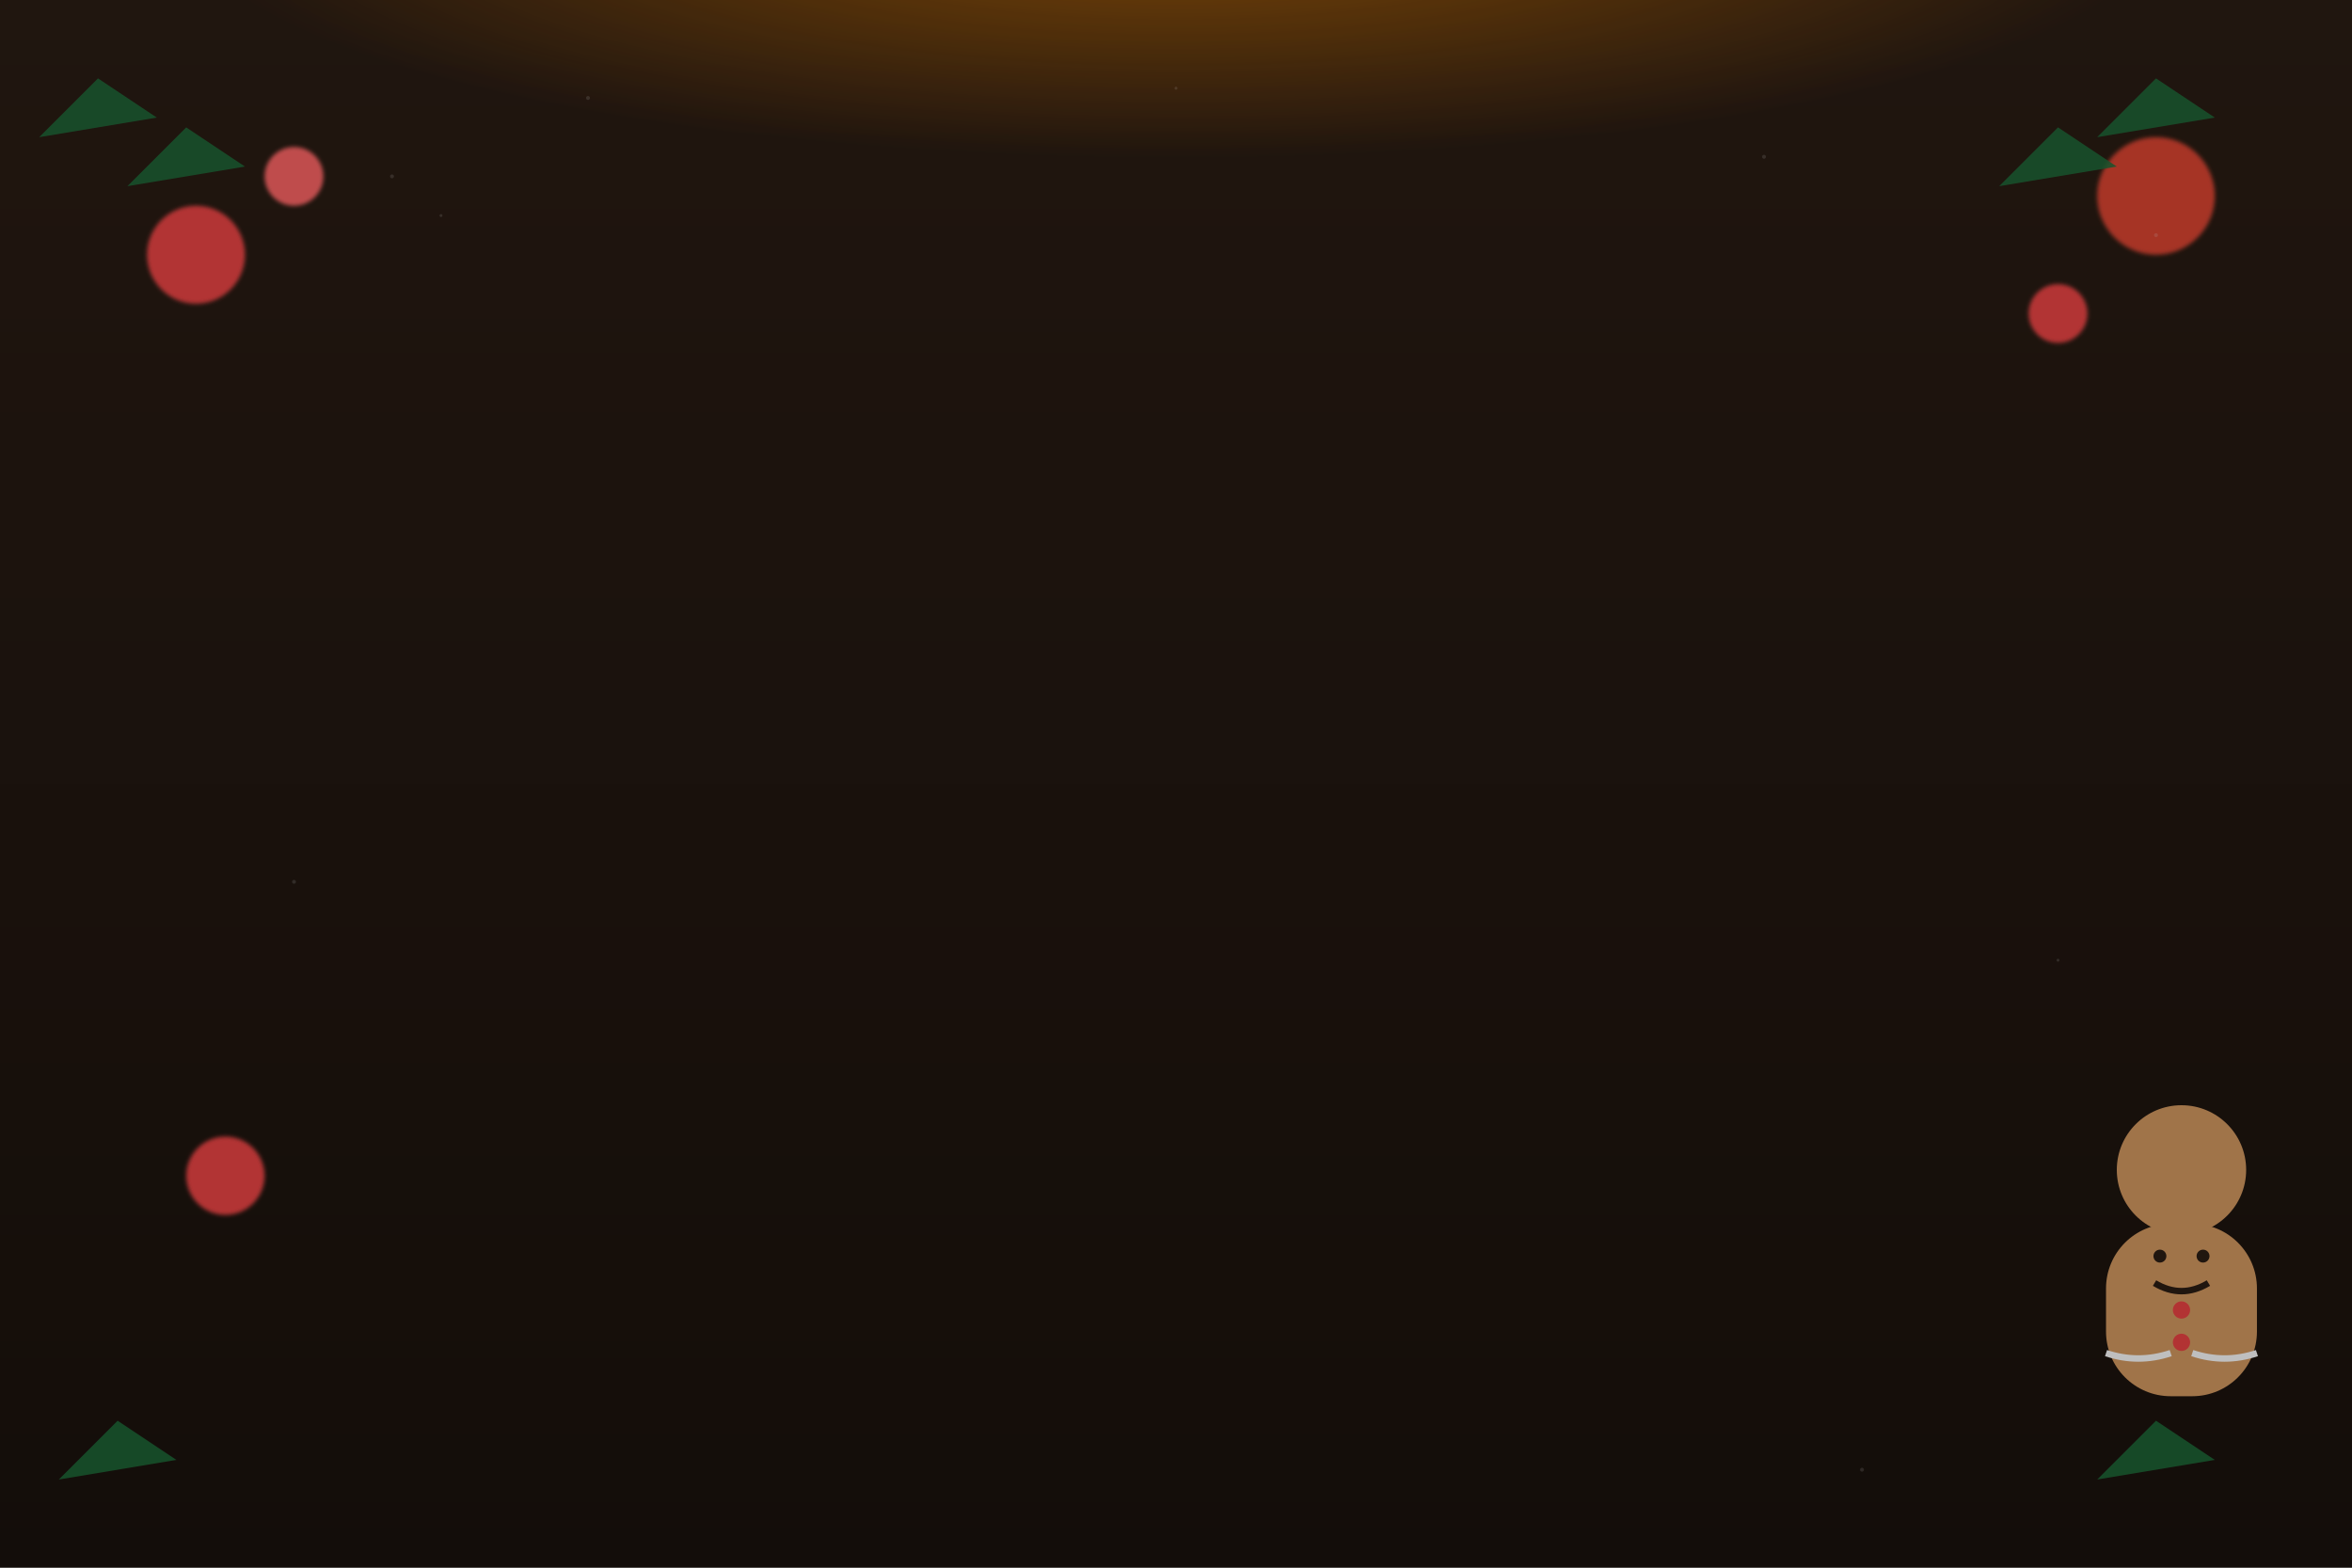
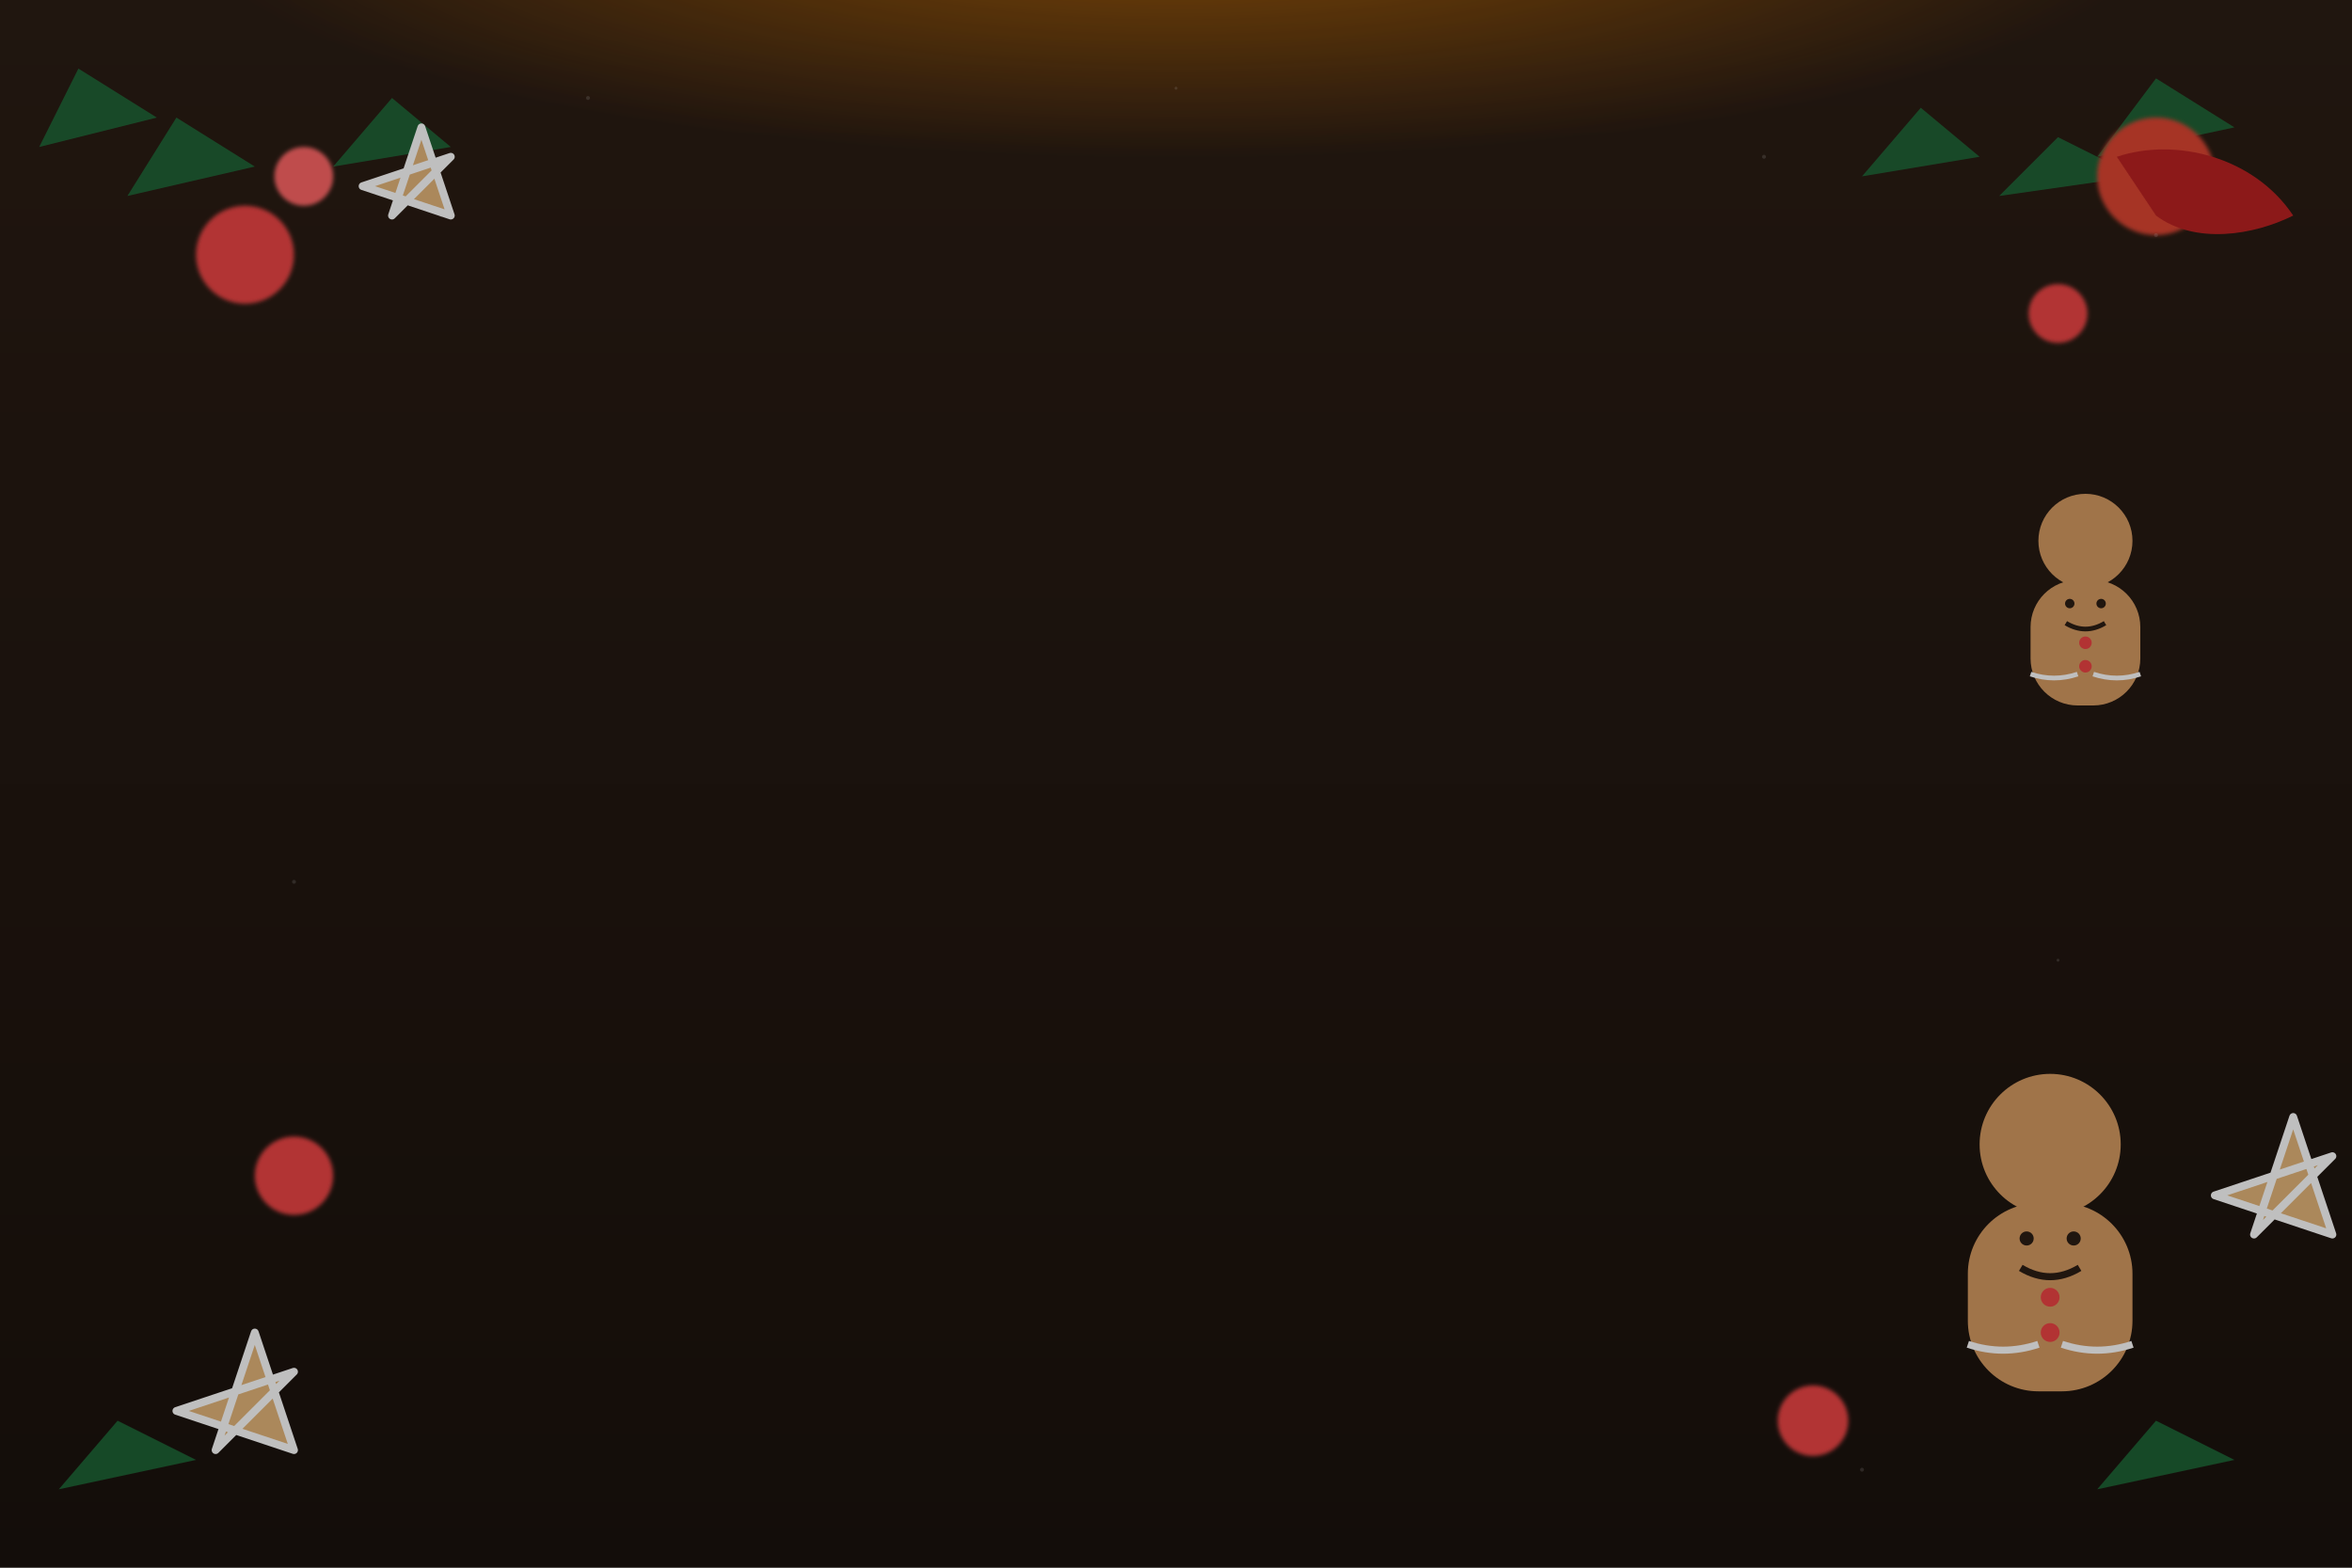
<svg xmlns="http://www.w3.org/2000/svg" width="2400" height="1600" viewBox="0 0 2400 1600">
  <defs>
    <linearGradient id="bgGrad" x1="0" y1="0" x2="0" y2="1">
      <stop offset="0%" stop-color="#2b1d14" />
      <stop offset="100%" stop-color="#1a120d" />
    </linearGradient>
    <radialGradient id="topGlow" cx="0.5" cy="-0.15" r="0.7">
      <stop offset="0%" stop-color="rgba(255,140,0,0.6)" />
      <stop offset="60%" stop-color="rgba(255,140,0,0.0)" />
    </radialGradient>
    <filter id="softBlur" x="-10%" y="-10%" width="120%" height="120%">
      <feGaussianBlur in="SourceGraphic" stdDeviation="2" />
    </filter>
  </defs>
  <rect x="0" y="0" width="2400" height="1600" fill="url(#bgGrad)" />
  <rect x="0" y="0" width="2400" height="600" fill="url(#topGlow)" />
+   <g fill="#1f6f3b" opacity="0.85">
+     <polygon points="80,70 160,120 40,150" />
+     <polygon points="180,120 260,170 130,200" />
+     <polygon points="2200,80 2280,130 2140,160" />
+     <polygon points="2100,140 2180,180 2040,200" />
+     <polygon points="120,1450 200,1490 60,1520" />
+     <polygon points="2200,1450 2280,1490 2140,1520" />
+     <polygon points="400,100 460,150 340,170" />
+     <polygon points="1960,110 2020,160 1900,180" />
+   </g>
  <g filter="url(#softBlur)">
-     <circle cx="2200" cy="200" r="60" fill="#d43" />
-     <circle cx="200" cy="260" r="50" fill="#e44" />
-     <circle cx="300" cy="180" r="30" fill="#f66" />
+     <circle cx="2200" cy="180" r="60" fill="#d43" />
+     <circle cx="250" cy="260" r="50" fill="#e44" />
+     <circle cx="310" cy="180" r="30" fill="#f66" />
    <circle cx="2100" cy="320" r="30" fill="#e44" />
-     <circle cx="230" cy="1200" r="40" fill="#e44" />
+     <circle cx="300" cy="1200" r="40" fill="#e44" />
+     <circle cx="1850" cy="1450" r="36" fill="#e44" />
  </g>
-   <g fill="#1f6f3b" opacity="0.85">
-     <polygon points="100,80 160,120 40,140" />
-     <polygon points="190,130 250,170 130,190" />
-     <polygon points="2200,80 2260,120 2140,140" />
-     <polygon points="2100,130 2160,170 2040,190" />
-     <polygon points="120,1450 180,1490 60,1510" />
-     <polygon points="2200,1450 2260,1490 2140,1510" />
-   </g>
-   <g transform="translate(2050,1150) scale(1.1)">
+   <path d="M2160 160 C2220 140, 2300 160, 2340 220 C2300 240, 2240 250, 2200 220 Z" fill="#b22" />
+   <g transform="translate(2000,520) scale(0.8)">
    <path d="M100 40 a60 60 0 1 1 120 0 a60 60 0 1 1 -120 0" fill="#d69b62" />
    <rect x="90" y="90" width="140" height="160" rx="60" fill="#d69b62" />
    <circle cx="140" cy="120" r="6" fill="#2b1d14" />
    <circle cx="180" cy="120" r="6" fill="#2b1d14" />
    <path d="M135 145 Q160 160 185 145" stroke="#2b1d14" stroke-width="6" fill="none" />
    <circle cx="160" cy="170" r="8" fill="#e44" />
    <circle cx="160" cy="200" r="8" fill="#e44" />
    <path d="M90 210 Q120 220 150 210" stroke="#fff" stroke-width="6" fill="none" />
    <path d="M170 210 Q200 220 230 210" stroke="#fff" stroke-width="6" fill="none" />
+   </g>
+   <g transform="translate(1900,1120) scale(1.2)">
+     <path d="M100 40 a60 60 0 1 1 120 0 a60 60 0 1 1 -120 0" fill="#d69b62" />
+     <rect x="90" y="90" width="140" height="160" rx="60" fill="#d69b62" />
+     <circle cx="140" cy="120" r="6" fill="#2b1d14" />
+     <circle cx="180" cy="120" r="6" fill="#2b1d14" />
+     <path d="M135 145 Q160 160 185 145" stroke="#2b1d14" stroke-width="6" fill="none" />
+     <circle cx="160" cy="170" r="8" fill="#e44" />
+     <circle cx="160" cy="200" r="8" fill="#e44" />
+     <path d="M90 210 Q120 220 150 210" stroke="#fff" stroke-width="6" fill="none" />
+     <path d="M170 210 Q200 220 230 210" stroke="#fff" stroke-width="6" fill="none" />
+   </g>
+   <g fill="#e4b67a" stroke="#fff" stroke-width="8" stroke-linejoin="round">
+     <path d="M220 1480 l40 -120 l40 120 l-120 -40 l120 -40 z" />
+     <path d="M2300 1260 l40 -120 l40 120 l-120 -40 l120 -40 z" />
+     <path d="M400 220 l30 -90 l30 90 l-90 -30 l90 -30 z" />
  </g>
  <g fill="rgba(255,255,255,0.15)">
    <circle cx="400" cy="180" r="2" />
    <circle cx="450" cy="220" r="1.5" />
    <circle cx="600" cy="100" r="2" />
    <circle cx="1200" cy="90" r="1.5" />
    <circle cx="1800" cy="160" r="2" />
    <circle cx="2200" cy="240" r="2" />
    <circle cx="300" cy="900" r="2" />
    <circle cx="2100" cy="980" r="1.5" />
    <circle cx="1900" cy="1500" r="2" />
  </g>
  <rect x="0" y="0" width="2400" height="1600" fill="black" opacity="0.25" />
</svg>
